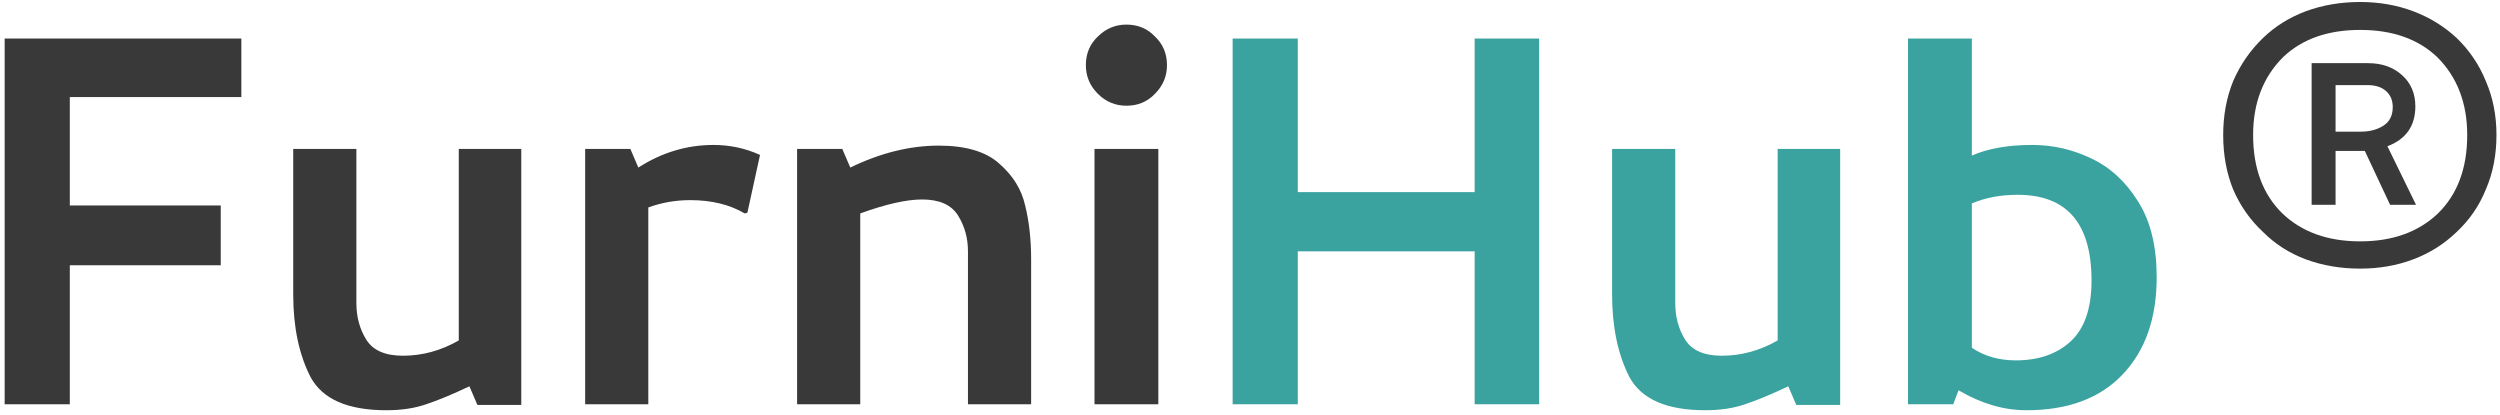
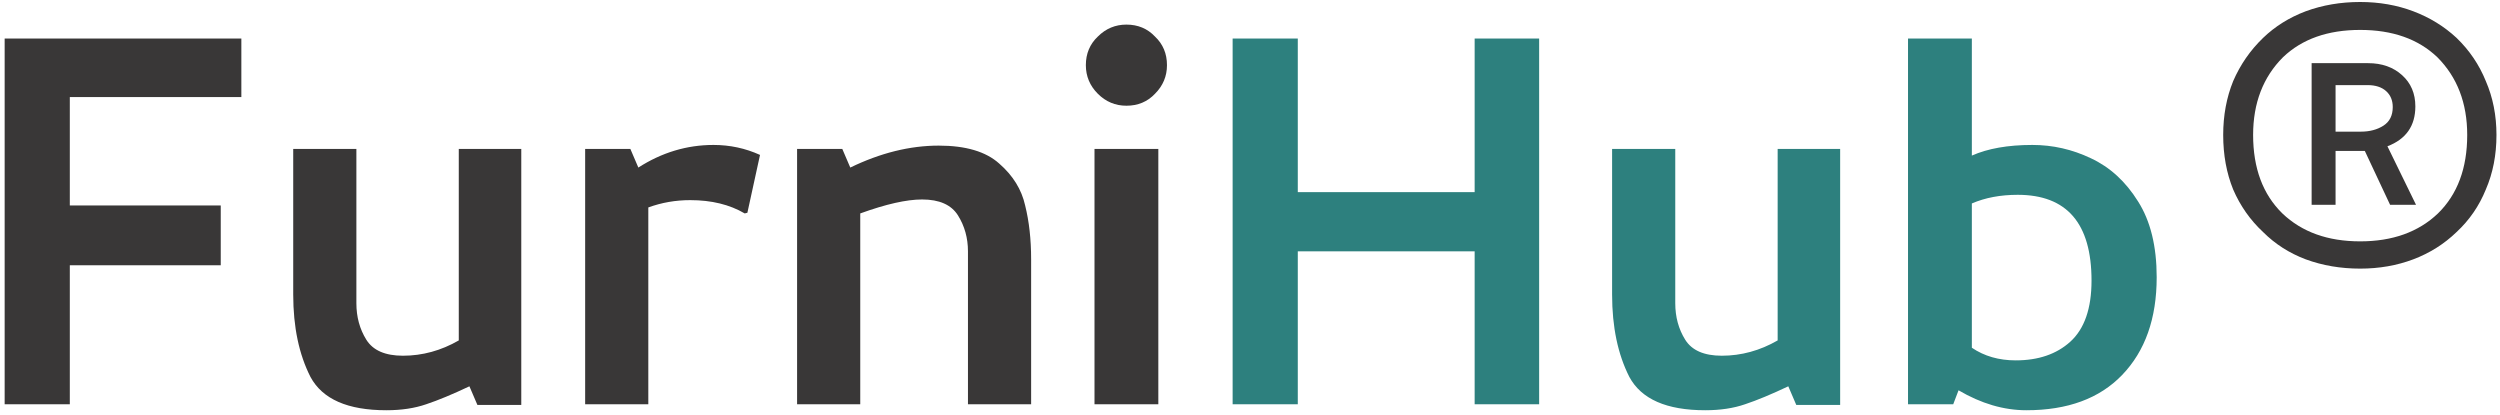
<svg xmlns="http://www.w3.org/2000/svg" width="470" height="78" viewBox="0 0 470 78" fill="none">
-   <path d="M45.375 18.25H13.125V38.625H41.5V49.875H13.125V76H0.875V7.25H45.375V18.25ZM98 76.125H89.75L88.25 72.625C85.083 74.125 82.375 75.25 80.125 76C77.958 76.75 75.458 77.125 72.625 77.125C65.375 77.125 60.625 75.042 58.375 70.875C56.208 66.625 55.125 61.458 55.125 55.375V28H67V57C67 59.583 67.625 61.875 68.875 63.875C70.125 65.875 72.417 66.875 75.75 66.875C79.417 66.875 82.917 65.917 86.25 64V28H98V76.125ZM110.008 28H118.508L120.008 31.5C124.424 28.667 129.133 27.25 134.133 27.25C137.216 27.25 140.133 27.875 142.883 29.125L140.508 40L140.008 40.125C137.174 38.458 133.758 37.625 129.758 37.625C127.008 37.625 124.383 38.083 121.883 39V76H110.008V28ZM149.852 28H158.352L159.852 31.5C165.518 28.75 171.06 27.375 176.477 27.375C181.56 27.375 185.352 28.5 187.852 30.75C190.435 33 192.06 35.625 192.727 38.625C193.477 41.625 193.852 45 193.852 48.75V76H181.977V47.25C181.977 44.75 181.352 42.5 180.102 40.5C178.852 38.5 176.602 37.5 173.352 37.5C170.435 37.5 166.56 38.375 161.727 40.125V76H149.852V28ZM205.766 76V28H217.766V76H205.766ZM206.391 17.625C207.891 19.125 209.682 19.875 211.766 19.875C213.932 19.875 215.724 19.125 217.141 17.625C218.641 16.125 219.391 14.333 219.391 12.25C219.391 10.083 218.641 8.292 217.141 6.875C215.724 5.375 213.932 4.625 211.766 4.625C209.682 4.625 207.891 5.375 206.391 6.875C204.891 8.292 204.141 10.083 204.141 12.25C204.141 14.333 204.891 16.125 206.391 17.625ZM467.336 15.25C468.669 18.333 469.336 21.708 469.336 25.375C469.336 29.125 468.669 32.542 467.336 35.625C466.086 38.708 464.253 41.375 461.836 43.625C459.503 45.875 456.794 47.583 453.711 48.75C450.628 49.917 447.294 50.5 443.711 50.5C440.044 50.5 436.628 49.917 433.461 48.75C430.378 47.583 427.711 45.875 425.461 43.625C423.044 41.375 421.169 38.708 419.836 35.625C418.586 32.542 417.961 29.125 417.961 25.375C417.961 21.708 418.586 18.333 419.836 15.25C421.169 12.167 423.044 9.458 425.461 7.125C427.711 4.958 430.378 3.292 433.461 2.125C436.628 0.958 440.044 0.375 443.711 0.375C447.294 0.375 450.628 0.958 453.711 2.125C456.794 3.292 459.503 4.958 461.836 7.125C464.253 9.458 466.086 12.167 467.336 15.25ZM458.336 40.125C462.003 36.542 463.836 31.625 463.836 25.375C463.836 19.375 461.961 14.5 458.211 10.75C454.628 7.333 449.794 5.625 443.711 5.625C437.628 5.625 432.794 7.333 429.211 10.75C425.461 14.5 423.586 19.375 423.586 25.375C423.586 31.625 425.419 36.542 429.086 40.125C432.753 43.625 437.628 45.375 443.711 45.375C449.794 45.375 454.669 43.625 458.336 40.125ZM451.586 14.125C453.253 15.625 454.086 17.583 454.086 20C454.086 23.667 452.336 26.167 448.836 27.5L454.211 38.5H449.336L444.586 28.375H439.086V38.5H434.586V11.875H445.211C447.794 11.875 449.919 12.625 451.586 14.125ZM448.086 23.625C449.253 22.875 449.836 21.708 449.836 20.125C449.836 18.875 449.419 17.875 448.586 17.125C447.753 16.375 446.586 16 445.086 16H439.086V24.75H443.836C445.503 24.75 446.919 24.375 448.086 23.625Z" fill="#393939" />
-   <path d="M277.234 36.125V7.25H289.359V76H277.234V47.25H243.984V76H231.734V7.25H243.984V36.125H277.234ZM345.949 76.125H337.699L336.199 72.625C333.033 74.125 330.324 75.25 328.074 76C325.908 76.75 323.408 77.125 320.574 77.125C313.324 77.125 308.574 75.042 306.324 70.875C304.158 66.625 303.074 61.458 303.074 55.375V28H314.949V57C314.949 59.583 315.574 61.875 316.824 63.875C318.074 65.875 320.366 66.875 323.699 66.875C327.366 66.875 330.866 65.917 334.199 64V28H345.949V76.125ZM358.707 76V7.25H370.707V29.25C373.707 27.917 377.499 27.25 382.082 27.25C385.915 27.25 389.582 28.083 393.082 29.75C396.665 31.417 399.624 34.125 401.957 37.875C404.29 41.542 405.457 46.292 405.457 52.125C405.457 59.875 403.29 66 398.957 70.5C394.707 74.917 388.707 77.125 380.957 77.125C376.707 77.125 372.457 75.875 368.207 73.375L367.207 76H358.707ZM393.207 52.75C393.207 42 388.582 36.625 379.332 36.625C376.082 36.625 373.207 37.167 370.707 38.25V65.375C373.04 66.958 375.79 67.75 378.957 67.75C383.207 67.75 386.624 66.583 389.207 64.25C391.874 61.833 393.207 58 393.207 52.75Z" fill="#3AA39F" />
+   <path d="M45.375 18.25H13.125V38.625H41.5V49.875H13.125V76H0.875V7.25H45.375V18.25ZM98 76.125H89.75L88.25 72.625C85.083 74.125 82.375 75.25 80.125 76C77.958 76.75 75.458 77.125 72.625 77.125C65.375 77.125 60.625 75.042 58.375 70.875C56.208 66.625 55.125 61.458 55.125 55.375V28H67V57C67 59.583 67.625 61.875 68.875 63.875C70.125 65.875 72.417 66.875 75.75 66.875C79.417 66.875 82.917 65.917 86.25 64V28H98V76.125ZM110.008 28H118.508L120.008 31.5C124.424 28.667 129.133 27.25 134.133 27.25C137.216 27.25 140.133 27.875 142.883 29.125L140.508 40L140.008 40.125C137.174 38.458 133.758 37.625 129.758 37.625C127.008 37.625 124.383 38.083 121.883 39V76H110.008V28ZM149.852 28H158.352L159.852 31.5C165.518 28.75 171.06 27.375 176.477 27.375C181.56 27.375 185.352 28.5 187.852 30.75C190.435 33 192.06 35.625 192.727 38.625C193.477 41.625 193.852 45 193.852 48.75V76H181.977V47.25C181.977 44.75 181.352 42.5 180.102 40.5C178.852 38.5 176.602 37.5 173.352 37.5C170.435 37.5 166.56 38.375 161.727 40.125V76H149.852V28ZM205.766 76V28H217.766V76H205.766ZM206.391 17.625C207.891 19.125 209.682 19.875 211.766 19.875C213.932 19.875 215.724 19.125 217.141 17.625C218.641 16.125 219.391 14.333 219.391 12.25C219.391 10.083 218.641 8.292 217.141 6.875C215.724 5.375 213.932 4.625 211.766 4.625C209.682 4.625 207.891 5.375 206.391 6.875C204.891 8.292 204.141 10.083 204.141 12.25C204.141 14.333 204.891 16.125 206.391 17.625Z" fill="#393737" />
+   <path d="M277.234 36.125V7.25H289.359V76H277.234V47.25H243.984V76H231.734V7.25H243.984V36.125H277.234ZM345.949 76.125H337.699L336.199 72.625C333.033 74.125 330.324 75.25 328.074 76C325.908 76.75 323.408 77.125 320.574 77.125C313.324 77.125 308.574 75.042 306.324 70.875C304.158 66.625 303.074 61.458 303.074 55.375V28H314.949V57C314.949 59.583 315.574 61.875 316.824 63.875C318.074 65.875 320.366 66.875 323.699 66.875C327.366 66.875 330.866 65.917 334.199 64V28H345.949V76.125ZM358.707 76V7.25H370.707V29.25C373.707 27.917 377.499 27.25 382.082 27.25C385.915 27.25 389.582 28.083 393.082 29.75C396.665 31.417 399.624 34.125 401.957 37.875C404.29 41.542 405.457 46.292 405.457 52.125C405.457 59.875 403.29 66 398.957 70.5C394.707 74.917 388.707 77.125 380.957 77.125C376.707 77.125 372.457 75.875 368.207 73.375L367.207 76H358.707ZM393.207 52.75C393.207 42 388.582 36.625 379.332 36.625C376.082 36.625 373.207 37.167 370.707 38.25V65.375C373.04 66.958 375.79 67.75 378.957 67.75C383.207 67.75 386.624 66.583 389.207 64.25C391.874 61.833 393.207 58 393.207 52.75Z" fill="#2D807E" />
+   <path d="M467.336 15.25C468.669 18.333 469.336 21.708 469.336 25.375C469.336 29.125 468.669 32.542 467.336 35.625C466.086 38.708 464.253 41.375 461.836 43.625C459.503 45.875 456.794 47.583 453.711 48.75C450.628 49.917 447.294 50.5 443.711 50.5C440.044 50.5 436.628 49.917 433.461 48.75C430.378 47.583 427.711 45.875 425.461 43.625C423.044 41.375 421.169 38.708 419.836 35.625C418.586 32.542 417.961 29.125 417.961 25.375C417.961 21.708 418.586 18.333 419.836 15.25C421.169 12.167 423.044 9.458 425.461 7.125C427.711 4.958 430.378 3.292 433.461 2.125C436.628 0.958 440.044 0.375 443.711 0.375C447.294 0.375 450.628 0.958 453.711 2.125C456.794 3.292 459.503 4.958 461.836 7.125C464.253 9.458 466.086 12.167 467.336 15.25ZM458.336 40.125C462.003 36.542 463.836 31.625 463.836 25.375C463.836 19.375 461.961 14.5 458.211 10.75C454.628 7.333 449.794 5.625 443.711 5.625C437.628 5.625 432.794 7.333 429.211 10.75C425.461 14.5 423.586 19.375 423.586 25.375C423.586 31.625 425.419 36.542 429.086 40.125C432.753 43.625 437.628 45.375 443.711 45.375C449.794 45.375 454.669 43.625 458.336 40.125ZM451.586 14.125C453.253 15.625 454.086 17.583 454.086 20C454.086 23.667 452.336 26.167 448.836 27.5L454.211 38.5H449.336L444.586 28.375H439.086V38.5H434.586V11.875H445.211C447.794 11.875 449.919 12.625 451.586 14.125ZM448.086 23.625C449.253 22.875 449.836 21.708 449.836 20.125C449.836 18.875 449.419 17.875 448.586 17.125C447.753 16.375 446.586 16 445.086 16H439.086V24.75H443.836C445.503 24.75 446.919 24.375 448.086 23.625Z" fill="#393737" />
</svg>
